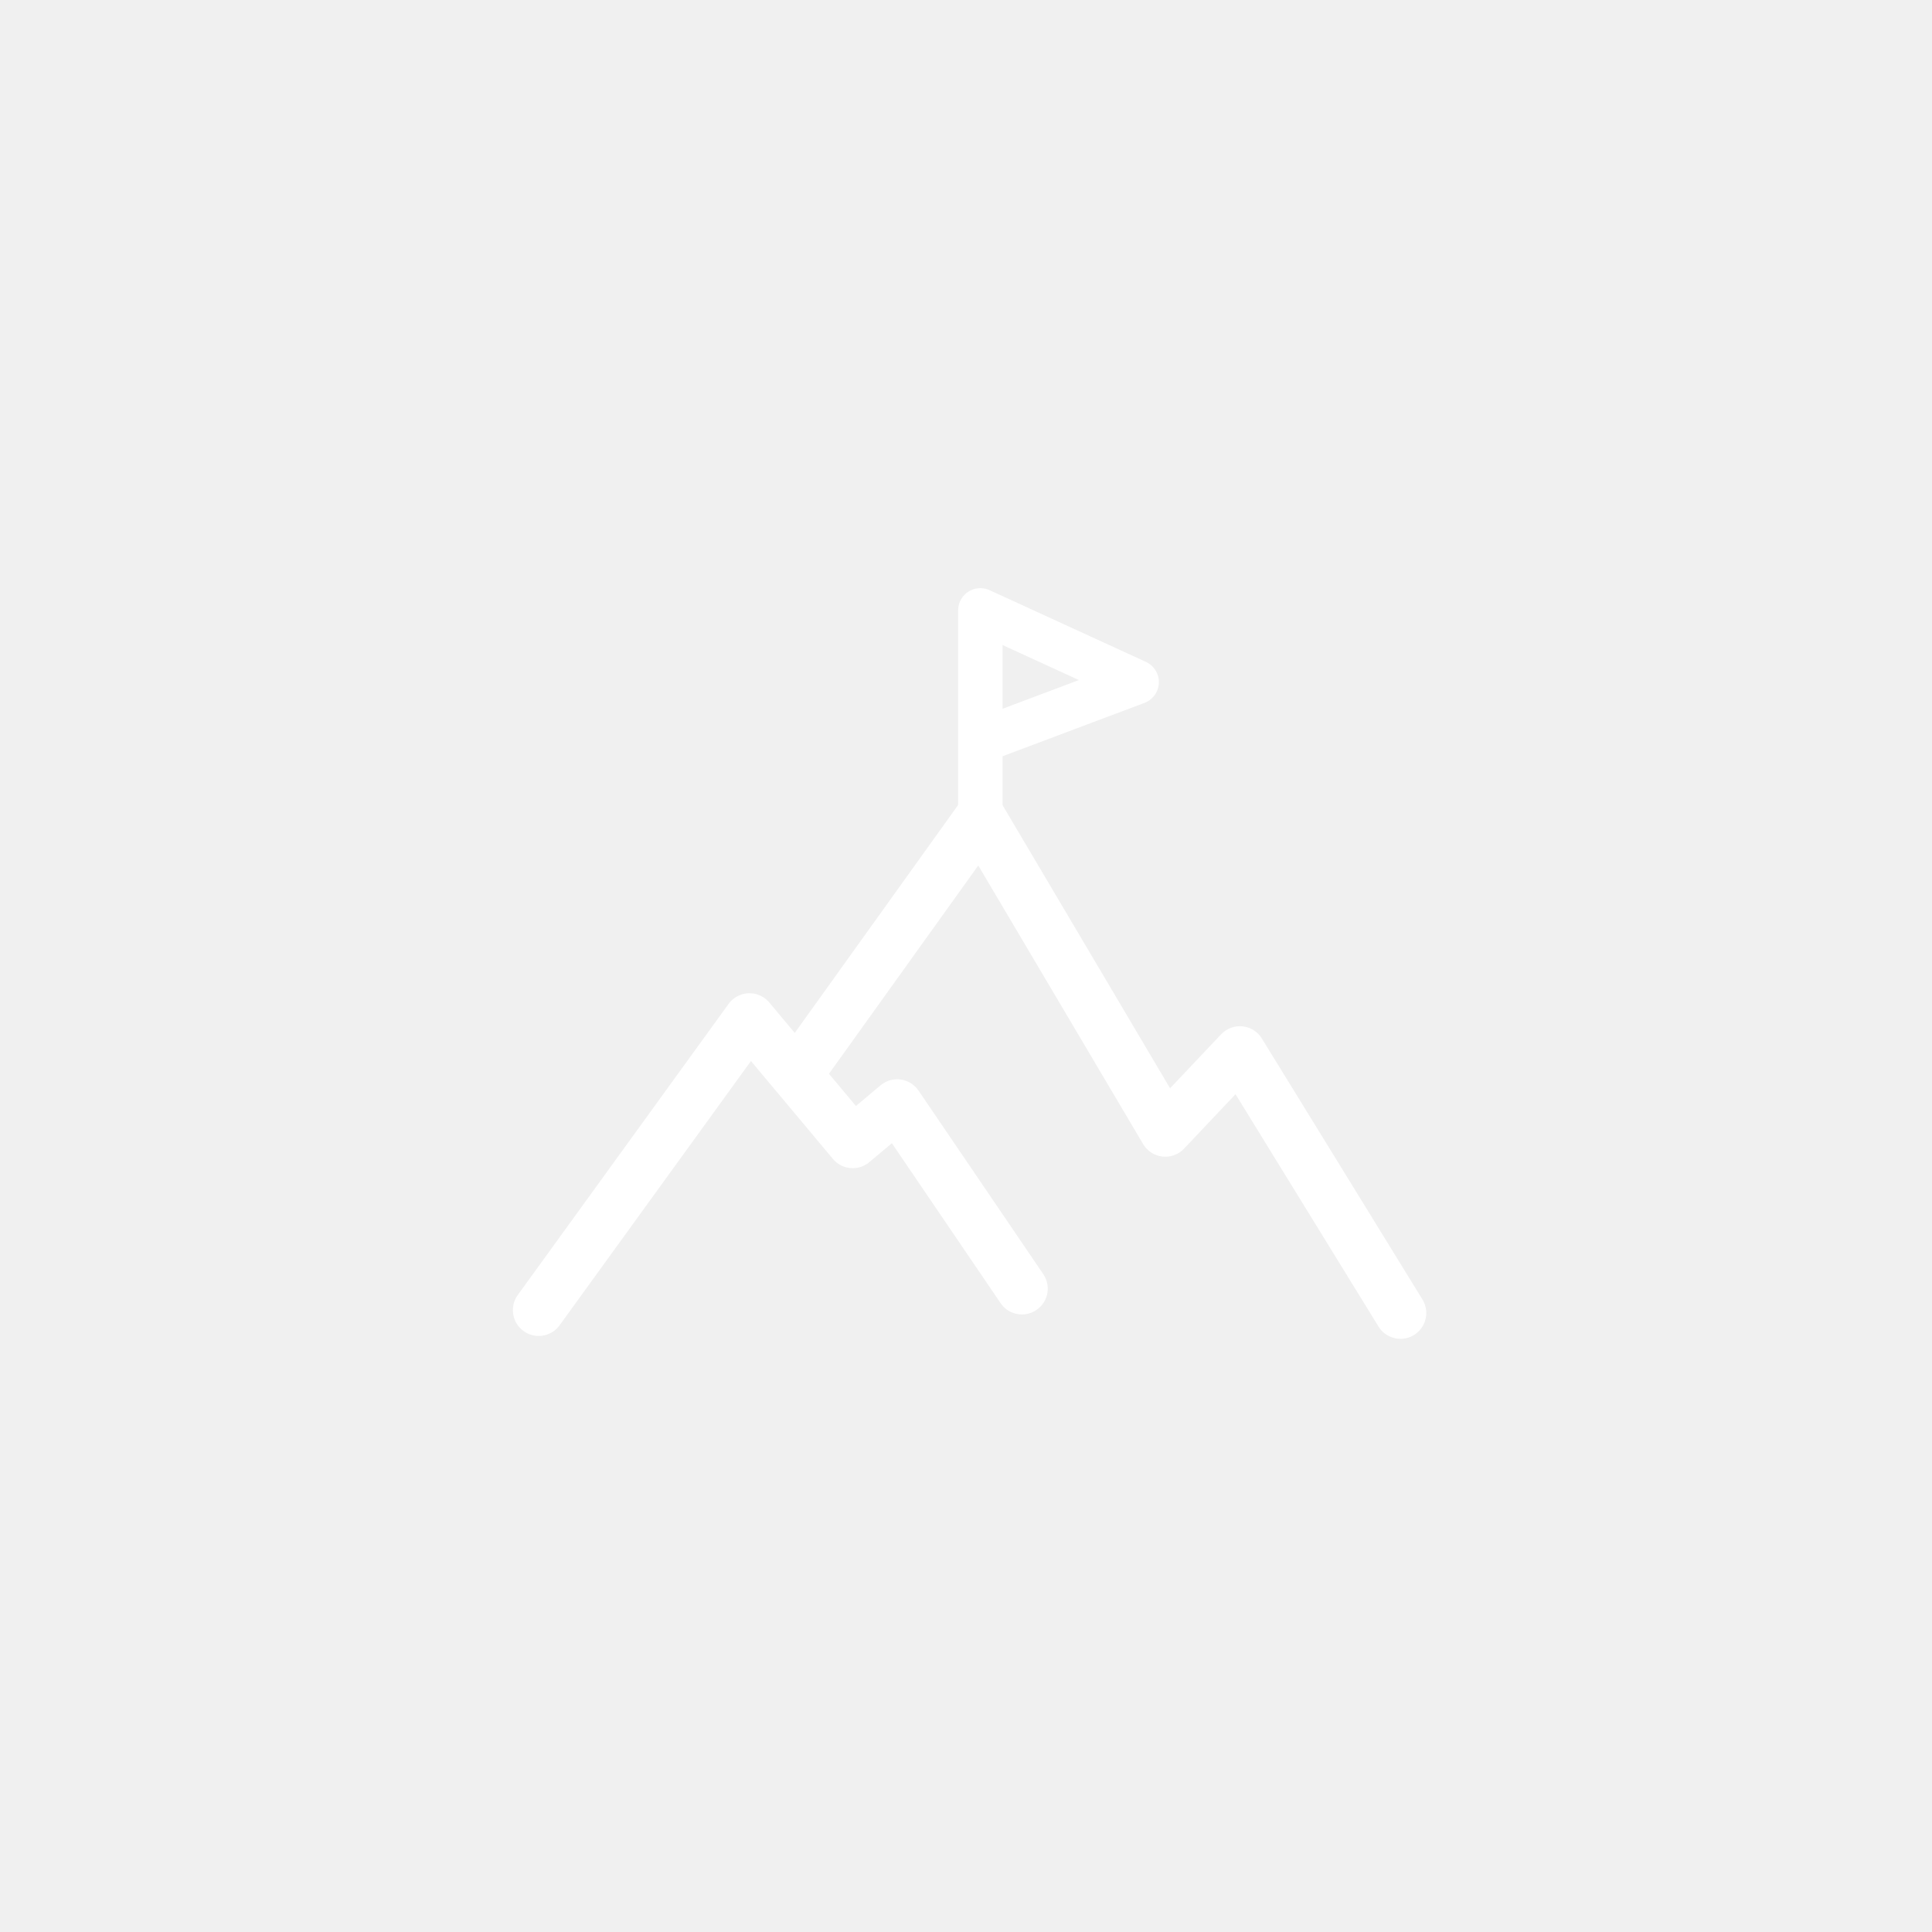
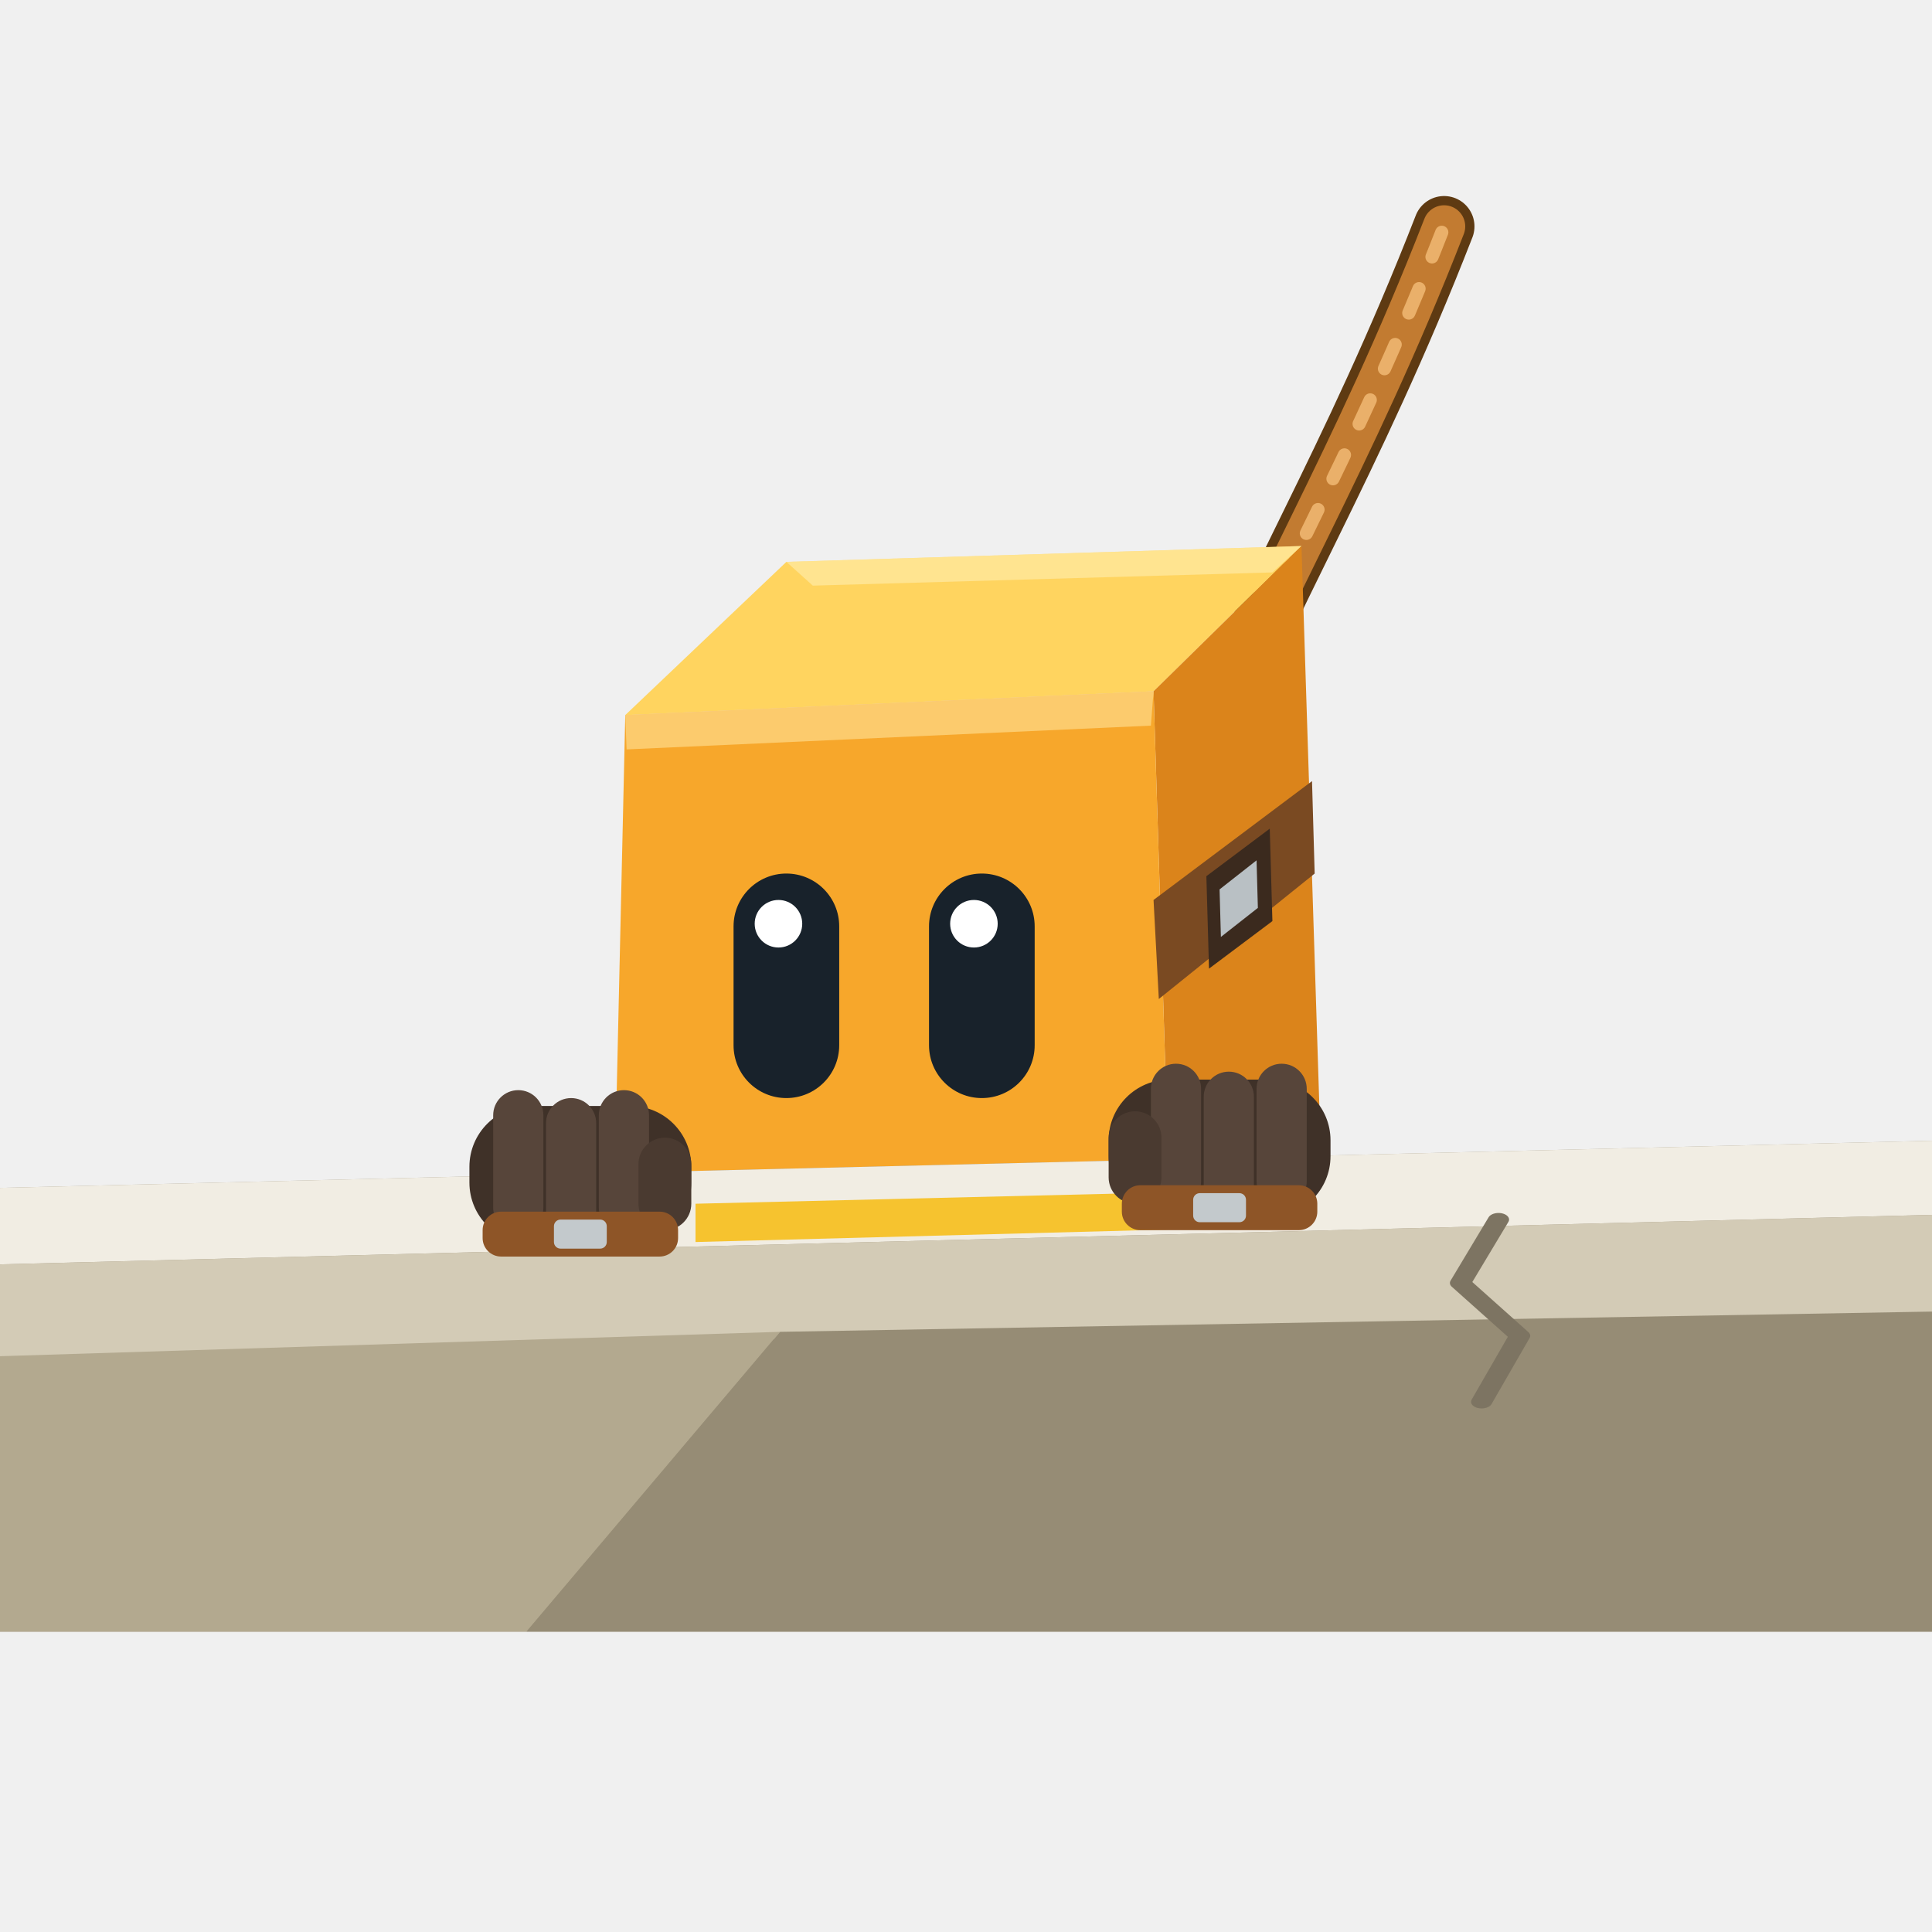
<svg xmlns="http://www.w3.org/2000/svg" width="432" height="432" viewBox="0 0 1024 1024">
-   <g fill="none" stroke="#ffffff" stroke-linecap="round" stroke-linejoin="round" transform="translate(512 512) scale(.76) translate(-536 -500)">
-     <path d="M422 570 546 397 675 615 727 560 839 742 M238 740 385 537 457 623 488 597 575 725" stroke-width="36" />
-     <path d="M546 397V252L655 302 546 343" stroke-width="31" />
+   <defs />
+   <g transform="translate(512 512) scale(.70) translate(-508 -520)">
+     <path d="M690 360 C 730 250 800 140 870 -40" fill="none" stroke="#5e3a12" stroke-width="46" stroke-linecap="round" />
+     <path d="M690 360 C 730 250 800 140 870 -40" fill="none" stroke="#c27b31" stroke-width="32" stroke-linecap="round" />
+     <path d="M690 360 C 730 250 800 140 870 -40" fill="none" stroke="#eab06a" stroke-width="10" stroke-dasharray="20 26" stroke-linecap="round" />
+     <polygon points="250.0,330.0 372.0,214.0 762.0,202.0 650.0,312.0" fill="#ffd45f" />
+     <polygon points="650.0,312.0 762.0,202.0 776.0,640.0 664.0,760.0" fill="#db841b" />
+     <polygon points="250.0,330.0 650.0,312.0 664.0,760.0 240.0,770.0" fill="#f7a72b" />
+     <polygon points="250.0,330.0 650.0,312.0 648.0,338.0 251.0,356.0" fill="#ffe39a" opacity=".6" />
+     <polygon points="372.0,214.0 762.0,202.0 740.0,222.0 392.0,232.0" fill="#fff0b8" opacity=".55" />
+     <polygon points="650.0,470.0 770.0,380.0 772.0,450.0 654.0,545.0" fill="#7a4a22" />
+     <polygon points="690.0,452.0 738.0,416.0 740.0,486.0 692.0,522.0" fill="#3b2a1e" />
+     <polygon points="700.0,462.0 728.0,440.0 729.0,476.0 701.0,498.0" fill="#b9c0c4" />
+     <rect x="332" y="450" width="80" height="170" rx="40" fill="#18222b" />
+     <circle cx="366" cy="488" r="18" fill="#ffffff" />
+     <rect x="480" y="450" width="80" height="170" rx="40" fill="#18222b" />
+     <circle cx="514" cy="488" r="18" fill="#ffffff" />
+   </g>
+   <g transform="translate(512 0) scale(1.6 1) translate(-512 0)">
+     <g transform="translate(512 512) scale(.70) translate(-508 -520)">
+       <polygon points="0.0,690.0 1024.0,650.0 1024.0,1024.0 0.0,1024.0" fill="#9e947d" />
+       <polygon points="0.0,690.0 1024.0,650.0 1024.0,706.0 0.0,748.0" fill="#f1ede3" />
+       <polygon points="0.0,748.0 1024.0,706.0 1024.0,780.0 0.0,818.0" fill="#d3cbb6" />
+       <polygon points="0.0,818.0 420.0,797.0 300.0,1024.0 0.0,1024.0" fill="#b3a98f" />
+       <polygon points="420.0,797.0 1024.0,780.0 1024.0,1024.0 300.0,1024.0" fill="#968c75" />
+       <polygon points="380.0,700.0 640.0,690.0 640.0,718.0 380.0,729.0" fill="#f6c32f" />
+       <path d="M760 712 L742 760 L770 800 L752 850" fill="none" stroke="#7d7462" stroke-width="10" stroke-linecap="round" stroke-linejoin="round" />
+     </g>
+   </g>
+   <g transform="translate(512 512) scale(.70) translate(-508 -520)">
+     <g transform="translate(216 632) scale(1 1)">
+       <rect x="-84" y="-6" width="168" height="104" rx="46" fill="#3f3128" />
+       <rect x="-66" y="-18" width="38" height="108" rx="19" fill="#57453a" />
+       <rect x="-26" y="-12" width="38" height="108" rx="19" fill="#57453a" />
+       <rect x="14" y="-18" width="38" height="108" rx="19" fill="#57453a" />
+       <rect x="44" y="18" width="40" height="70" rx="20" fill="#4a3a30" />
+       <rect x="-74" y="74" width="148" height="34" rx="14" fill="#8e5527" />
+       <rect x="-20" y="80" width="40" height="22" rx="5" fill="#c3c9cc" />
+     </g>
+     <g transform="translate(700 612) scale(-1 1)">
+       <rect x="-84" y="-6" width="168" height="104" rx="46" fill="#3f3128" />
+       <rect x="-66" y="-18" width="38" height="108" rx="19" fill="#57453a" />
+       <rect x="-26" y="-12" width="38" height="108" rx="19" fill="#57453a" />
+       <rect x="14" y="-18" width="38" height="108" rx="19" fill="#57453a" />
+       <rect x="44" y="18" width="40" height="70" rx="20" fill="#4a3a30" />
+       <rect x="-74" y="74" width="148" height="34" rx="14" fill="#8e5527" />
+       <rect x="-20" y="80" width="40" height="22" rx="5" fill="#c3c9cc" />
+     </g>
  </g>
</svg>
